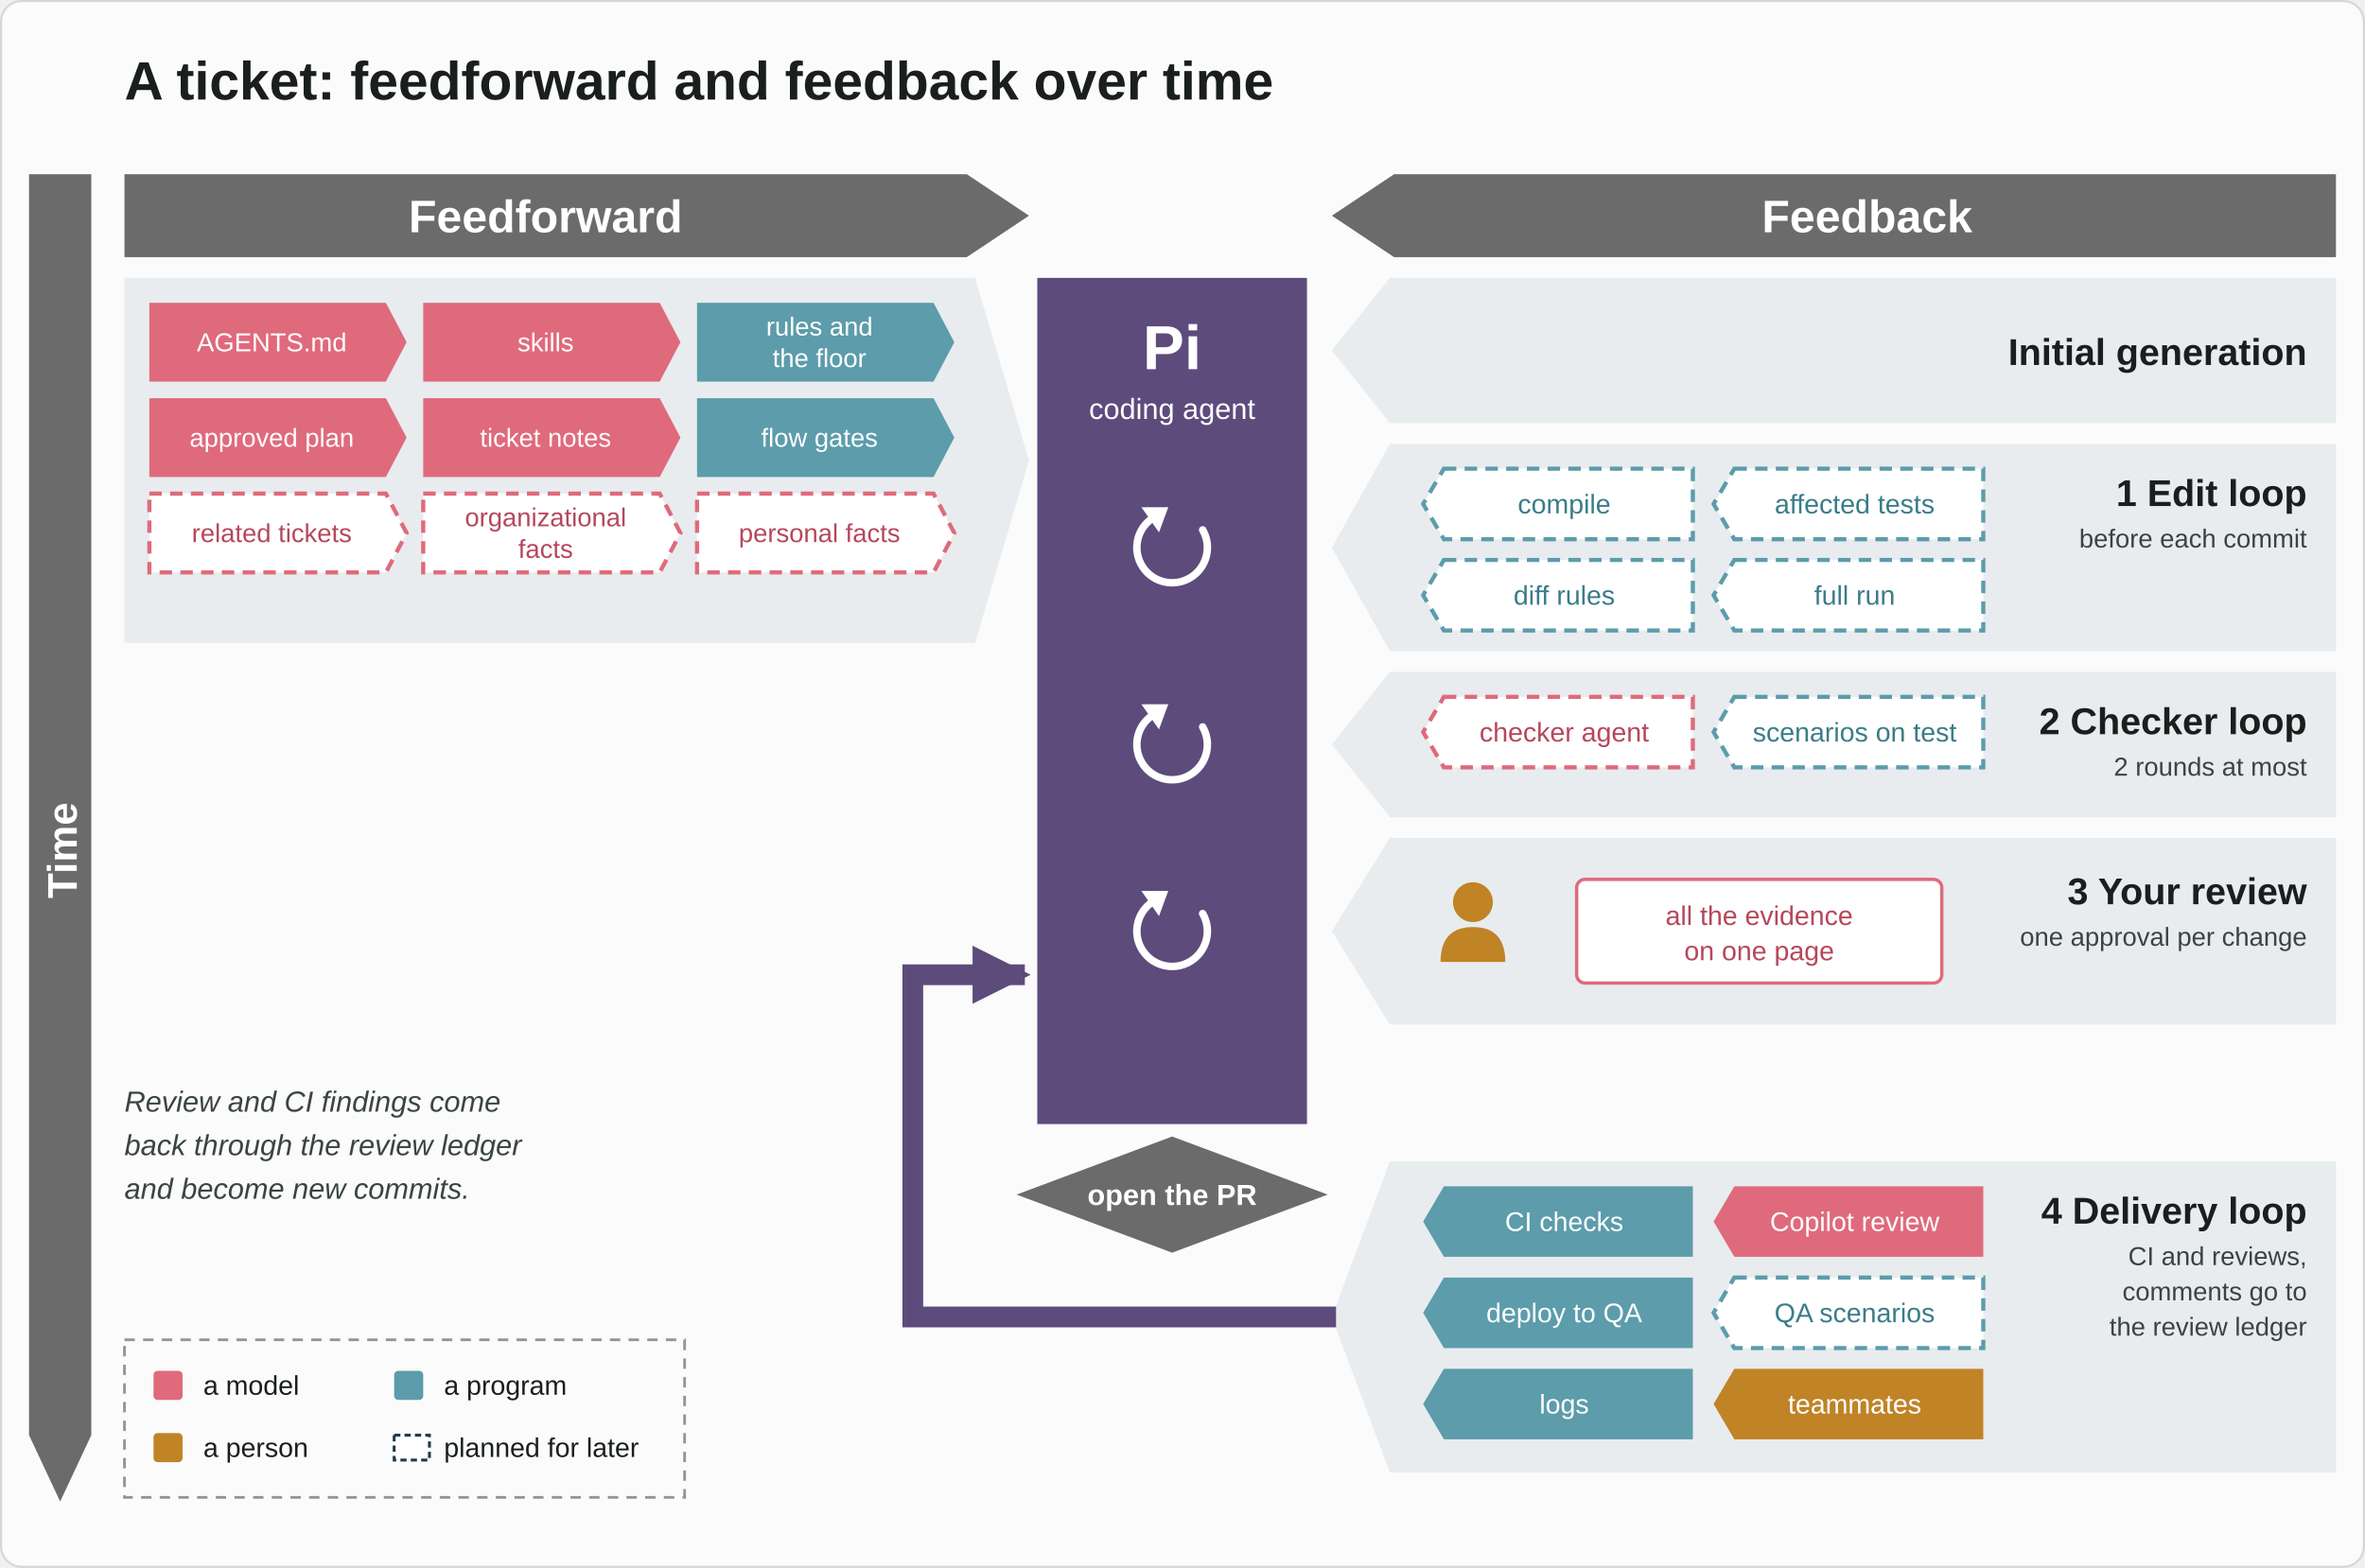
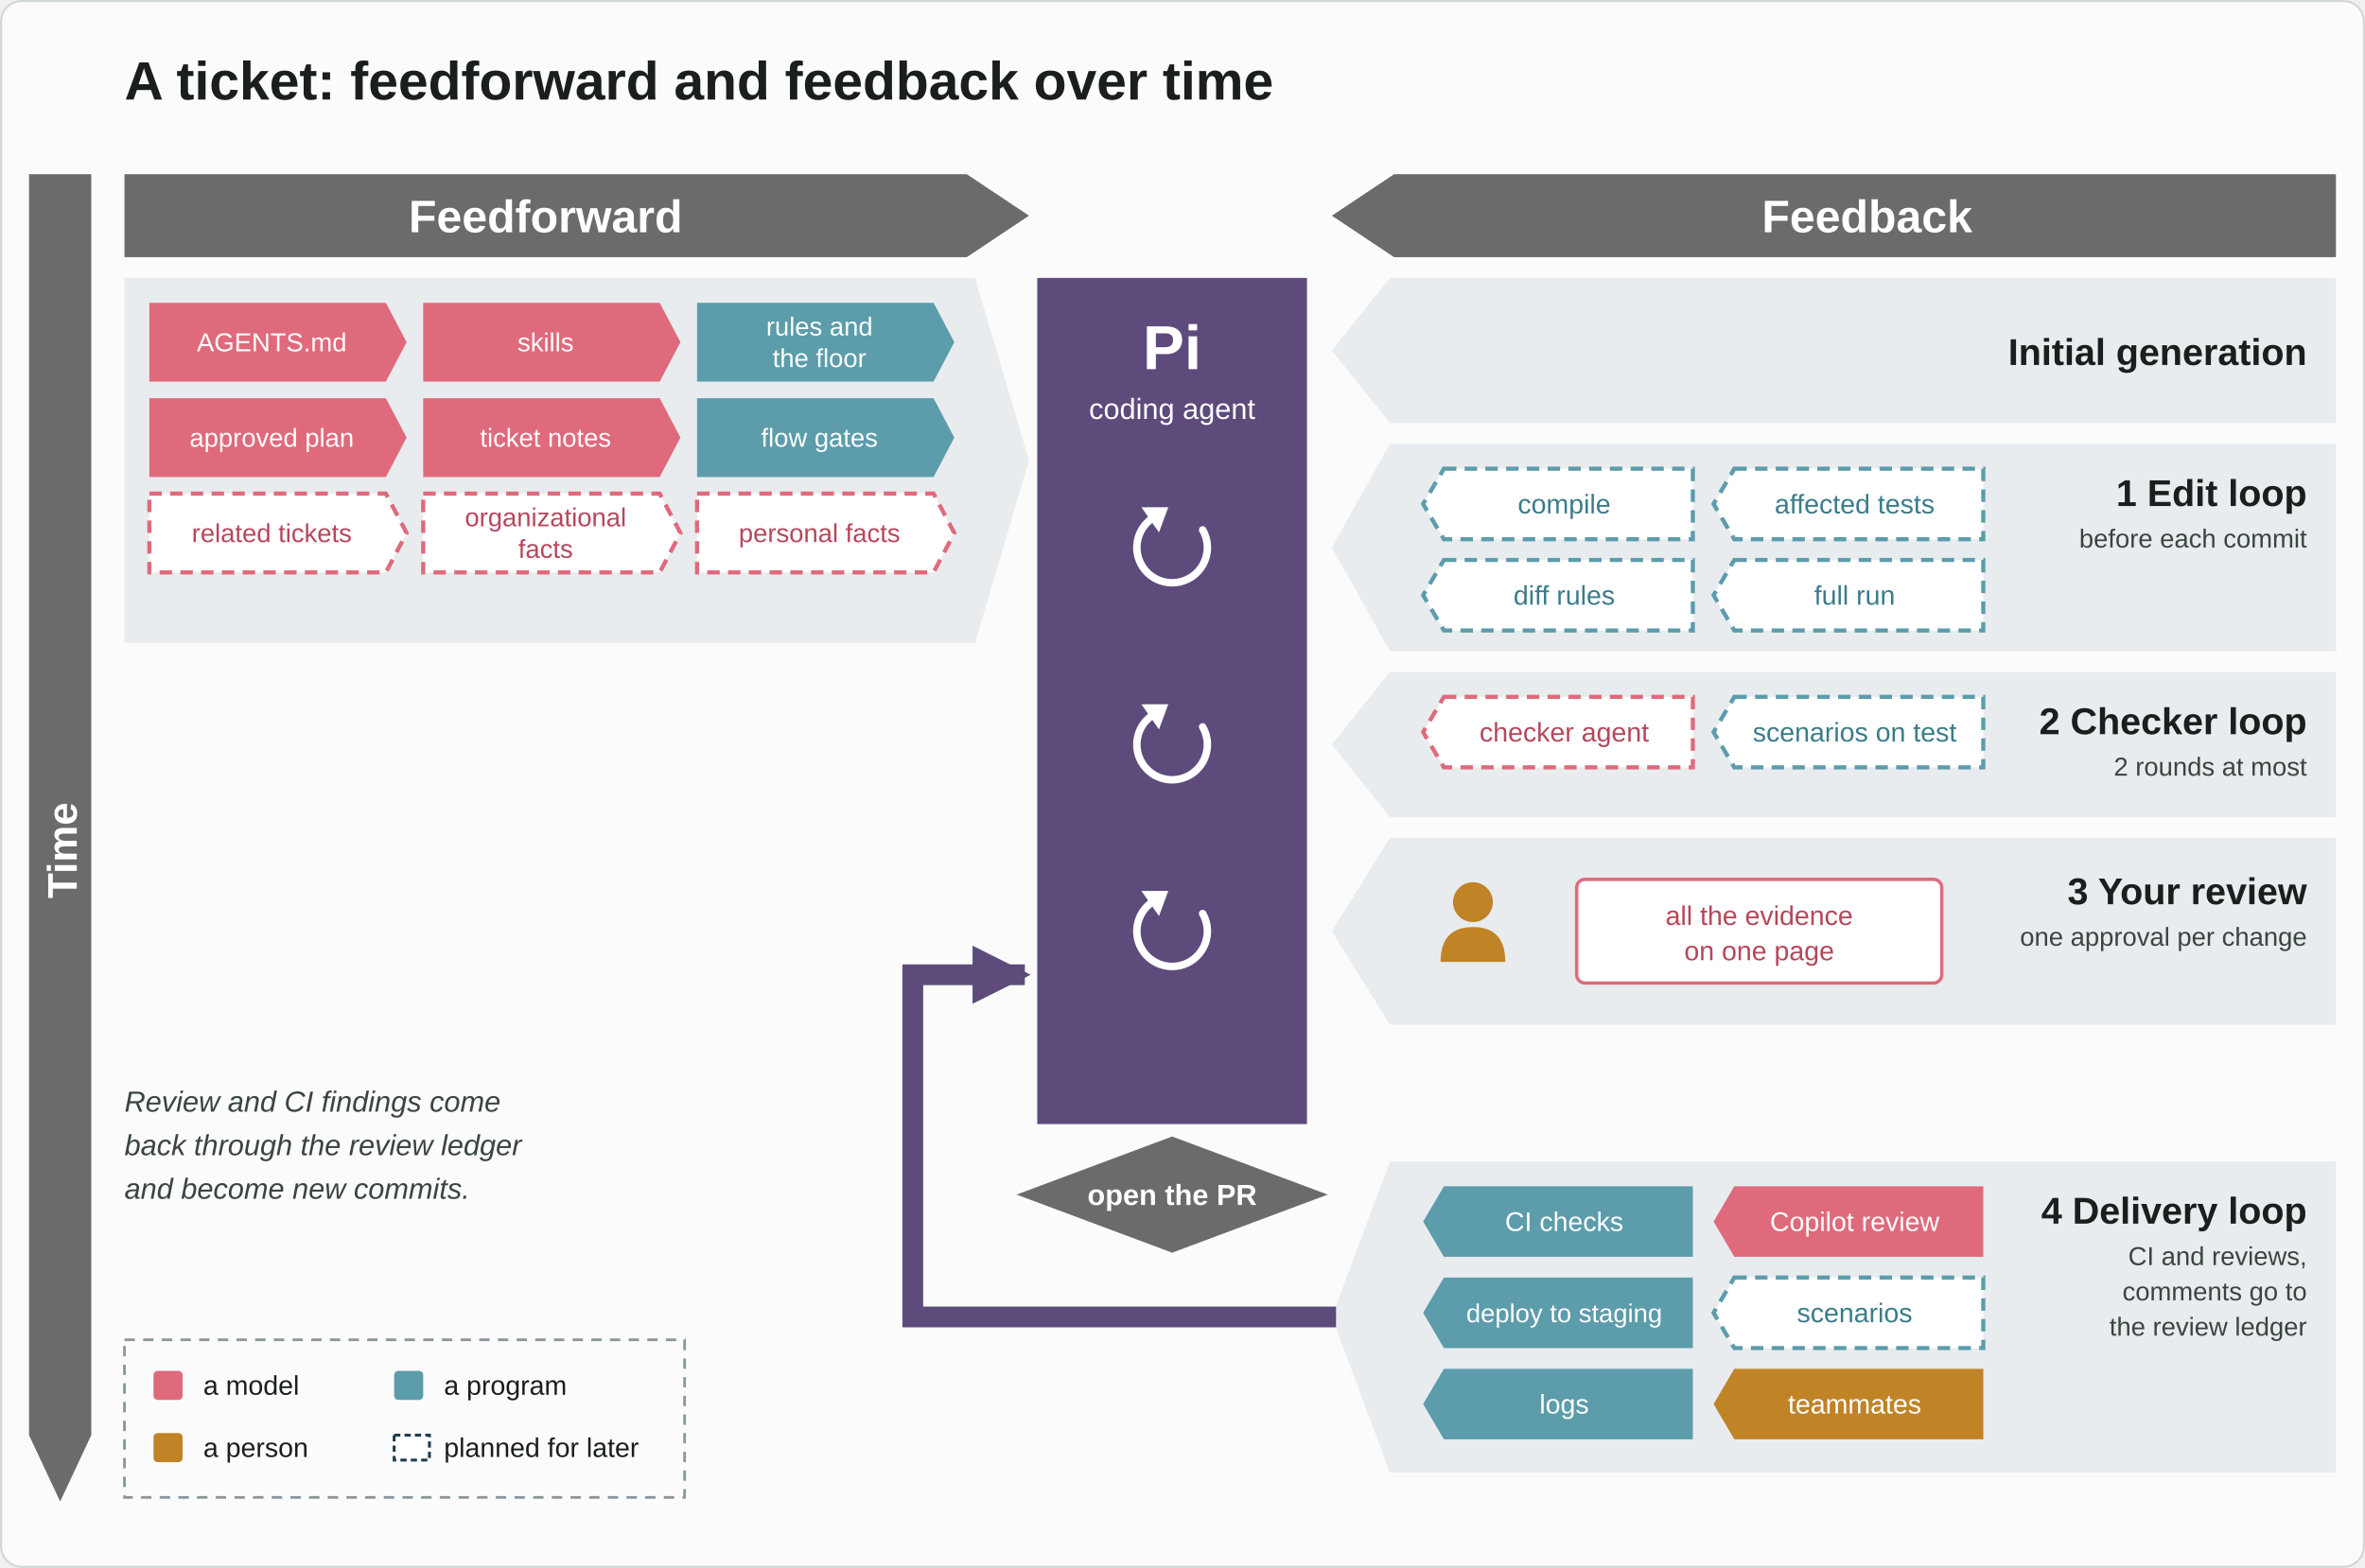
- <svg xmlns="http://www.w3.org/2000/svg" width="1140" height="756" viewBox="0 0 1140 756" role="img" aria-label="A ticket over time. Feedforward guides on the left go into Pi before it writes code. Feedback comes back on the right at four points: the edit loop with its checks; the checker loop; your one approval; and after the pull request, where CI, reviews, teammates and the QA environment report back as new commits through the review ledger." font-family="IBM Plex Sans, Segoe UI, Arial, sans-serif">
+ <svg xmlns="http://www.w3.org/2000/svg" width="1140" height="756" viewBox="0 0 1140 756" role="img" aria-label="A ticket over time. Feedforward guides on the left go into Pi before it writes code. Feedback comes back on the right at four points: the edit loop with its checks; the checker loop; your one approval; and after the pull request, where CI, reviews, teammates and staging report back as new commits through the review ledger." font-family="IBM Plex Sans, Segoe UI, Arial, sans-serif">
  <rect x="0.5" y="0.5" width="1139" height="755" rx="10" fill="#FAFBFA" stroke="#D2D9D3" />
  <defs>
    <marker id="loops-head-5d4b7c-28" viewBox="0 0 10 10" refX="9" refY="5" markerUnits="userSpaceOnUse" markerWidth="28" markerHeight="28" orient="auto">
      <path d="M0,0 L10,5 L0,10 z" fill="#5D4B7C" />
    </marker>
  </defs>
  <text x="60" y="48" font-size="26" fill="#1A1F1D" font-weight="700">A ticket: feedforward and feedback over time</text>
  <polygon points="14,84 44,84 44,692 29,724 14,692" fill="#6B6B6B" />
  <text x="37" y="410" font-size="20" fill="#FFFFFF" font-weight="700" text-anchor="middle" transform="rotate(-90 37 410)">Time</text>
  <polygon points="60,84 466,84 496,104 466,124 60,124" fill="#6B6B6B" />
  <text x="263" y="112" font-size="22" fill="#FFFFFF" font-weight="700" text-anchor="middle">Feedforward</text>
  <polygon points="642,104 672,84 1126,84 1126,124 672,124" fill="#6B6B6B" />
  <text x="900" y="112" font-size="22" fill="#FFFFFF" font-weight="700" text-anchor="middle">Feedback</text>
  <polygon points="60,134 470,134 496,222 470,310 60,310" fill="#E8ECEE" />
  <polygon points="72,146 186,146 196,165 186,184 72,184" fill="#DF6A7C" />
  <text x="131" y="169.38" font-size="12.5" fill="#FFFFFF" text-anchor="middle">AGENTS.md</text>
  <polygon points="204,146 318,146 328,165 318,184 204,184" fill="#DF6A7C" />
  <text x="263" y="169.38" font-size="12.5" fill="#FFFFFF" text-anchor="middle">skills</text>
  <polygon points="336,146 450,146 460,165 450,184 336,184" fill="#5C9CAB" />
  <text x="395" y="161.75" font-size="12.5" fill="#FFFFFF" text-anchor="middle">rules and</text>
  <text x="395" y="177" font-size="12.5" fill="#FFFFFF" text-anchor="middle">the floor</text>
  <polygon points="72,192 186,192 196,211 186,230 72,230" fill="#DF6A7C" />
  <text x="131" y="215.38" font-size="12.5" fill="#FFFFFF" text-anchor="middle">approved plan</text>
  <polygon points="204,192 318,192 328,211 318,230 204,230" fill="#DF6A7C" />
  <text x="263" y="215.38" font-size="12.5" fill="#FFFFFF" text-anchor="middle">ticket notes</text>
  <polygon points="336,192 450,192 460,211 450,230 336,230" fill="#5C9CAB" />
  <text x="395" y="215.38" font-size="12.5" fill="#FFFFFF" text-anchor="middle">flow gates</text>
  <polygon points="72,238 186,238 196,257 186,276 72,276" fill="#FFFFFF" stroke="#DF6A7C" stroke-width="2" stroke-dasharray="6 4" />
  <text x="131" y="261.38" font-size="12.5" fill="#B6475A" text-anchor="middle">related tickets</text>
  <polygon points="204,238 318,238 328,257 318,276 204,276" fill="#FFFFFF" stroke="#DF6A7C" stroke-width="2" stroke-dasharray="6 4" />
  <text x="263" y="253.75" font-size="12.5" fill="#B6475A" text-anchor="middle">organizational</text>
  <text x="263" y="269" font-size="12.5" fill="#B6475A" text-anchor="middle">facts</text>
  <polygon points="336,238 450,238 460,257 450,276 336,276" fill="#FFFFFF" stroke="#DF6A7C" stroke-width="2" stroke-dasharray="6 4" />
  <text x="395" y="261.38" font-size="12.5" fill="#B6475A" text-anchor="middle">personal facts</text>
  <rect x="500" y="134" width="130" height="408" fill="#5D4B7C" />
  <text x="565" y="178" font-size="30" fill="#FFFFFF" font-weight="700" text-anchor="middle">Pi</text>
  <text x="565" y="202" font-size="14" fill="#FFFFFF" text-anchor="middle">coding agent</text>
  <path d="M579.72 255.5 A17 17 0 1 1 555.25 250.07" fill="none" stroke="#FFFFFF" stroke-width="3.6" stroke-linecap="round" stroke-linejoin="round" />
  <polygon points="563.15,244.55 558.67,256.71 550.19,244.59" fill="#FFFFFF" />
  <path d="M579.72 350.5 A17 17 0 1 1 555.25 345.07" fill="none" stroke="#FFFFFF" stroke-width="3.6" stroke-linecap="round" stroke-linejoin="round" />
  <polygon points="563.15,339.55 558.67,351.71 550.19,339.59" fill="#FFFFFF" />
  <path d="M579.72 440.5 A17 17 0 1 1 555.25 435.07" fill="none" stroke="#FFFFFF" stroke-width="3.6" stroke-linecap="round" stroke-linejoin="round" />
  <polygon points="563.15,429.55 558.67,441.71 550.19,429.59" fill="#FFFFFF" />
  <polygon points="490,576 565,548 640,576 565,604" fill="#6B6B6B" />
  <text x="565" y="581" font-size="14" fill="#FFFFFF" font-weight="700" text-anchor="middle">open the PR</text>
  <polygon points="670,134 1126,134 1126,204 670,204 642,169" fill="#E8ECEE" />
  <text x="1112" y="176" font-size="18" fill="#1A1F1D" font-weight="700" text-anchor="end">Initial generation</text>
  <polygon points="670,214 1126,214 1126,314 670,314 642,264" fill="#E8ECEE" />
  <text x="1112" y="244" font-size="18" fill="#1A1F1D" font-weight="700" text-anchor="end">1 Edit loop</text>
  <text x="1112" y="264" font-size="12.5" fill="#3A4440" text-anchor="end">before each commit</text>
  <polygon points="696,226 816,226 816,260 696,260 686,243" fill="#FFFFFF" stroke="#5C9CAB" stroke-width="2" stroke-dasharray="6 4" />
  <text x="754" y="247.55" font-size="13" fill="#3B7C8A" text-anchor="middle">compile</text>
  <polygon points="836,226 956,226 956,260 836,260 826,243" fill="#FFFFFF" stroke="#5C9CAB" stroke-width="2" stroke-dasharray="6 4" />
  <text x="894" y="247.55" font-size="13" fill="#3B7C8A" text-anchor="middle">affected tests</text>
  <polygon points="696,270 816,270 816,304 696,304 686,287" fill="#FFFFFF" stroke="#5C9CAB" stroke-width="2" stroke-dasharray="6 4" />
  <text x="754" y="291.55" font-size="13" fill="#3B7C8A" text-anchor="middle">diff rules</text>
  <polygon points="836,270 956,270 956,304 836,304 826,287" fill="#FFFFFF" stroke="#5C9CAB" stroke-width="2" stroke-dasharray="6 4" />
  <text x="894" y="291.55" font-size="13" fill="#3B7C8A" text-anchor="middle">full run</text>
  <polygon points="670,324 1126,324 1126,394 670,394 642,359" fill="#E8ECEE" />
  <text x="1112" y="354" font-size="18" fill="#1A1F1D" font-weight="700" text-anchor="end">2 Checker loop</text>
  <text x="1112" y="374" font-size="12.5" fill="#3A4440" text-anchor="end">2 rounds at most</text>
  <polygon points="696,336 816,336 816,370 696,370 686,353" fill="#FFFFFF" stroke="#DF6A7C" stroke-width="2" stroke-dasharray="6 4" />
  <text x="754" y="357.55" font-size="13" fill="#B6475A" text-anchor="middle">checker agent</text>
  <polygon points="836,336 956,336 956,370 836,370 826,353" fill="#FFFFFF" stroke="#5C9CAB" stroke-width="2" stroke-dasharray="6 4" />
  <text x="894" y="357.55" font-size="13" fill="#3B7C8A" text-anchor="middle">scenarios on test</text>
  <polygon points="670,404 1126,404 1126,494 670,494 642,449" fill="#E8ECEE" />
  <text x="1112" y="436" font-size="18" fill="#1A1F1D" font-weight="700" text-anchor="end">3 Your review</text>
  <text x="1112" y="456" font-size="12.5" fill="#3A4440" text-anchor="end">one approval per change</text>
  <circle cx="710" cy="435" r="9.6" fill="#C08326" />
  <path d="M694.4 463.8 Q694.4 447 710 447 Q725.6 447 725.6 463.8 Z" fill="#C08326" />
  <rect x="760" y="424" width="176" height="50" rx="4" fill="#FFFFFF" stroke="#DF6A7C" stroke-width="1.6" />
  <text x="848" y="446" font-size="13" fill="#B6475A" text-anchor="middle">all the evidence</text>
  <text x="848" y="463" font-size="13" fill="#B6475A" text-anchor="middle">on one page</text>
  <polygon points="670,560 1126,560 1126,710 670,710 642,635" fill="#E8ECEE" />
  <text x="1112" y="590" font-size="18" fill="#1A1F1D" font-weight="700" text-anchor="end">4 Delivery loop</text>
  <text x="1112" y="610" font-size="12.5" fill="#3A4440" text-anchor="end">CI and reviews,</text>
  <text x="1112" y="627" font-size="12.5" fill="#3A4440" text-anchor="end">comments go to</text>
  <text x="1112" y="644" font-size="12.5" fill="#3A4440" text-anchor="end">the review ledger</text>
  <polygon points="696,572 816,572 816,606 696,606 686,589" fill="#5C9CAB" />
  <text x="754" y="593.55" font-size="13" fill="#FFFFFF" text-anchor="middle">CI checks</text>
  <polygon points="836,572 956,572 956,606 836,606 826,589" fill="#DF6A7C" />
  <text x="894" y="593.55" font-size="13" fill="#FFFFFF" text-anchor="middle">Copilot review</text>
  <polygon points="696,616 816,616 816,650 696,650 686,633" fill="#5C9CAB" />
-   <text x="754" y="637.55" font-size="13" fill="#FFFFFF" text-anchor="middle">deploy to QA</text>
+   <text x="754" y="637.55" font-size="12.5" fill="#FFFFFF" text-anchor="middle">deploy to staging</text>
  <polygon points="836,616 956,616 956,650 836,650 826,633" fill="#FFFFFF" stroke="#5C9CAB" stroke-width="2" stroke-dasharray="6 4" />
-   <text x="894" y="637.55" font-size="13" fill="#3B7C8A" text-anchor="middle">QA scenarios</text>
+   <text x="894" y="637.55" font-size="13" fill="#3B7C8A" text-anchor="middle">scenarios</text>
  <polygon points="696,660 816,660 816,694 696,694 686,677" fill="#5C9CAB" />
  <text x="754" y="681.55" font-size="13" fill="#FFFFFF" text-anchor="middle">logs</text>
  <polygon points="836,660 956,660 956,694 836,694 826,677" fill="#C08326" />
  <text x="894" y="681.55" font-size="13" fill="#FFFFFF" text-anchor="middle">teammates</text>
  <path d="M644 635 H440 V470 H494" fill="none" stroke="#5D4B7C" stroke-width="10" marker-end="url(#loops-head-5d4b7c-28)" />
  <text x="60" y="536" font-size="14" fill="#3A4440" font-style="italic">Review and CI findings come</text>
  <text x="60" y="557" font-size="14" fill="#3A4440" font-style="italic">back through the review ledger</text>
  <text x="60" y="578" font-size="14" fill="#3A4440" font-style="italic">and become new commits.</text>
  <rect x="60" y="646" width="270" height="76" fill="none" stroke="#8C979D" stroke-width="1.3" stroke-dasharray="5 4" />
  <rect x="74" y="661" width="14" height="14" rx="2" fill="#DF6A7C" />
  <text x="98" y="672.5" font-size="13" fill="#1A1F1D">a model</text>
  <rect x="190" y="661" width="14" height="14" rx="2" fill="#5C9CAB" />
  <text x="214" y="672.5" font-size="13" fill="#1A1F1D">a program</text>
  <rect x="74" y="691" width="14" height="14" rx="2" fill="#C08326" />
  <text x="98" y="702.5" font-size="13" fill="#1A1F1D">a person</text>
  <rect x="190" y="692" width="17" height="12" fill="#FFFFFF" stroke="#1D3B4D" stroke-width="1.4" stroke-dasharray="3 2" />
  <text x="214" y="702.5" font-size="13" fill="#1A1F1D">planned for later</text>
</svg>
